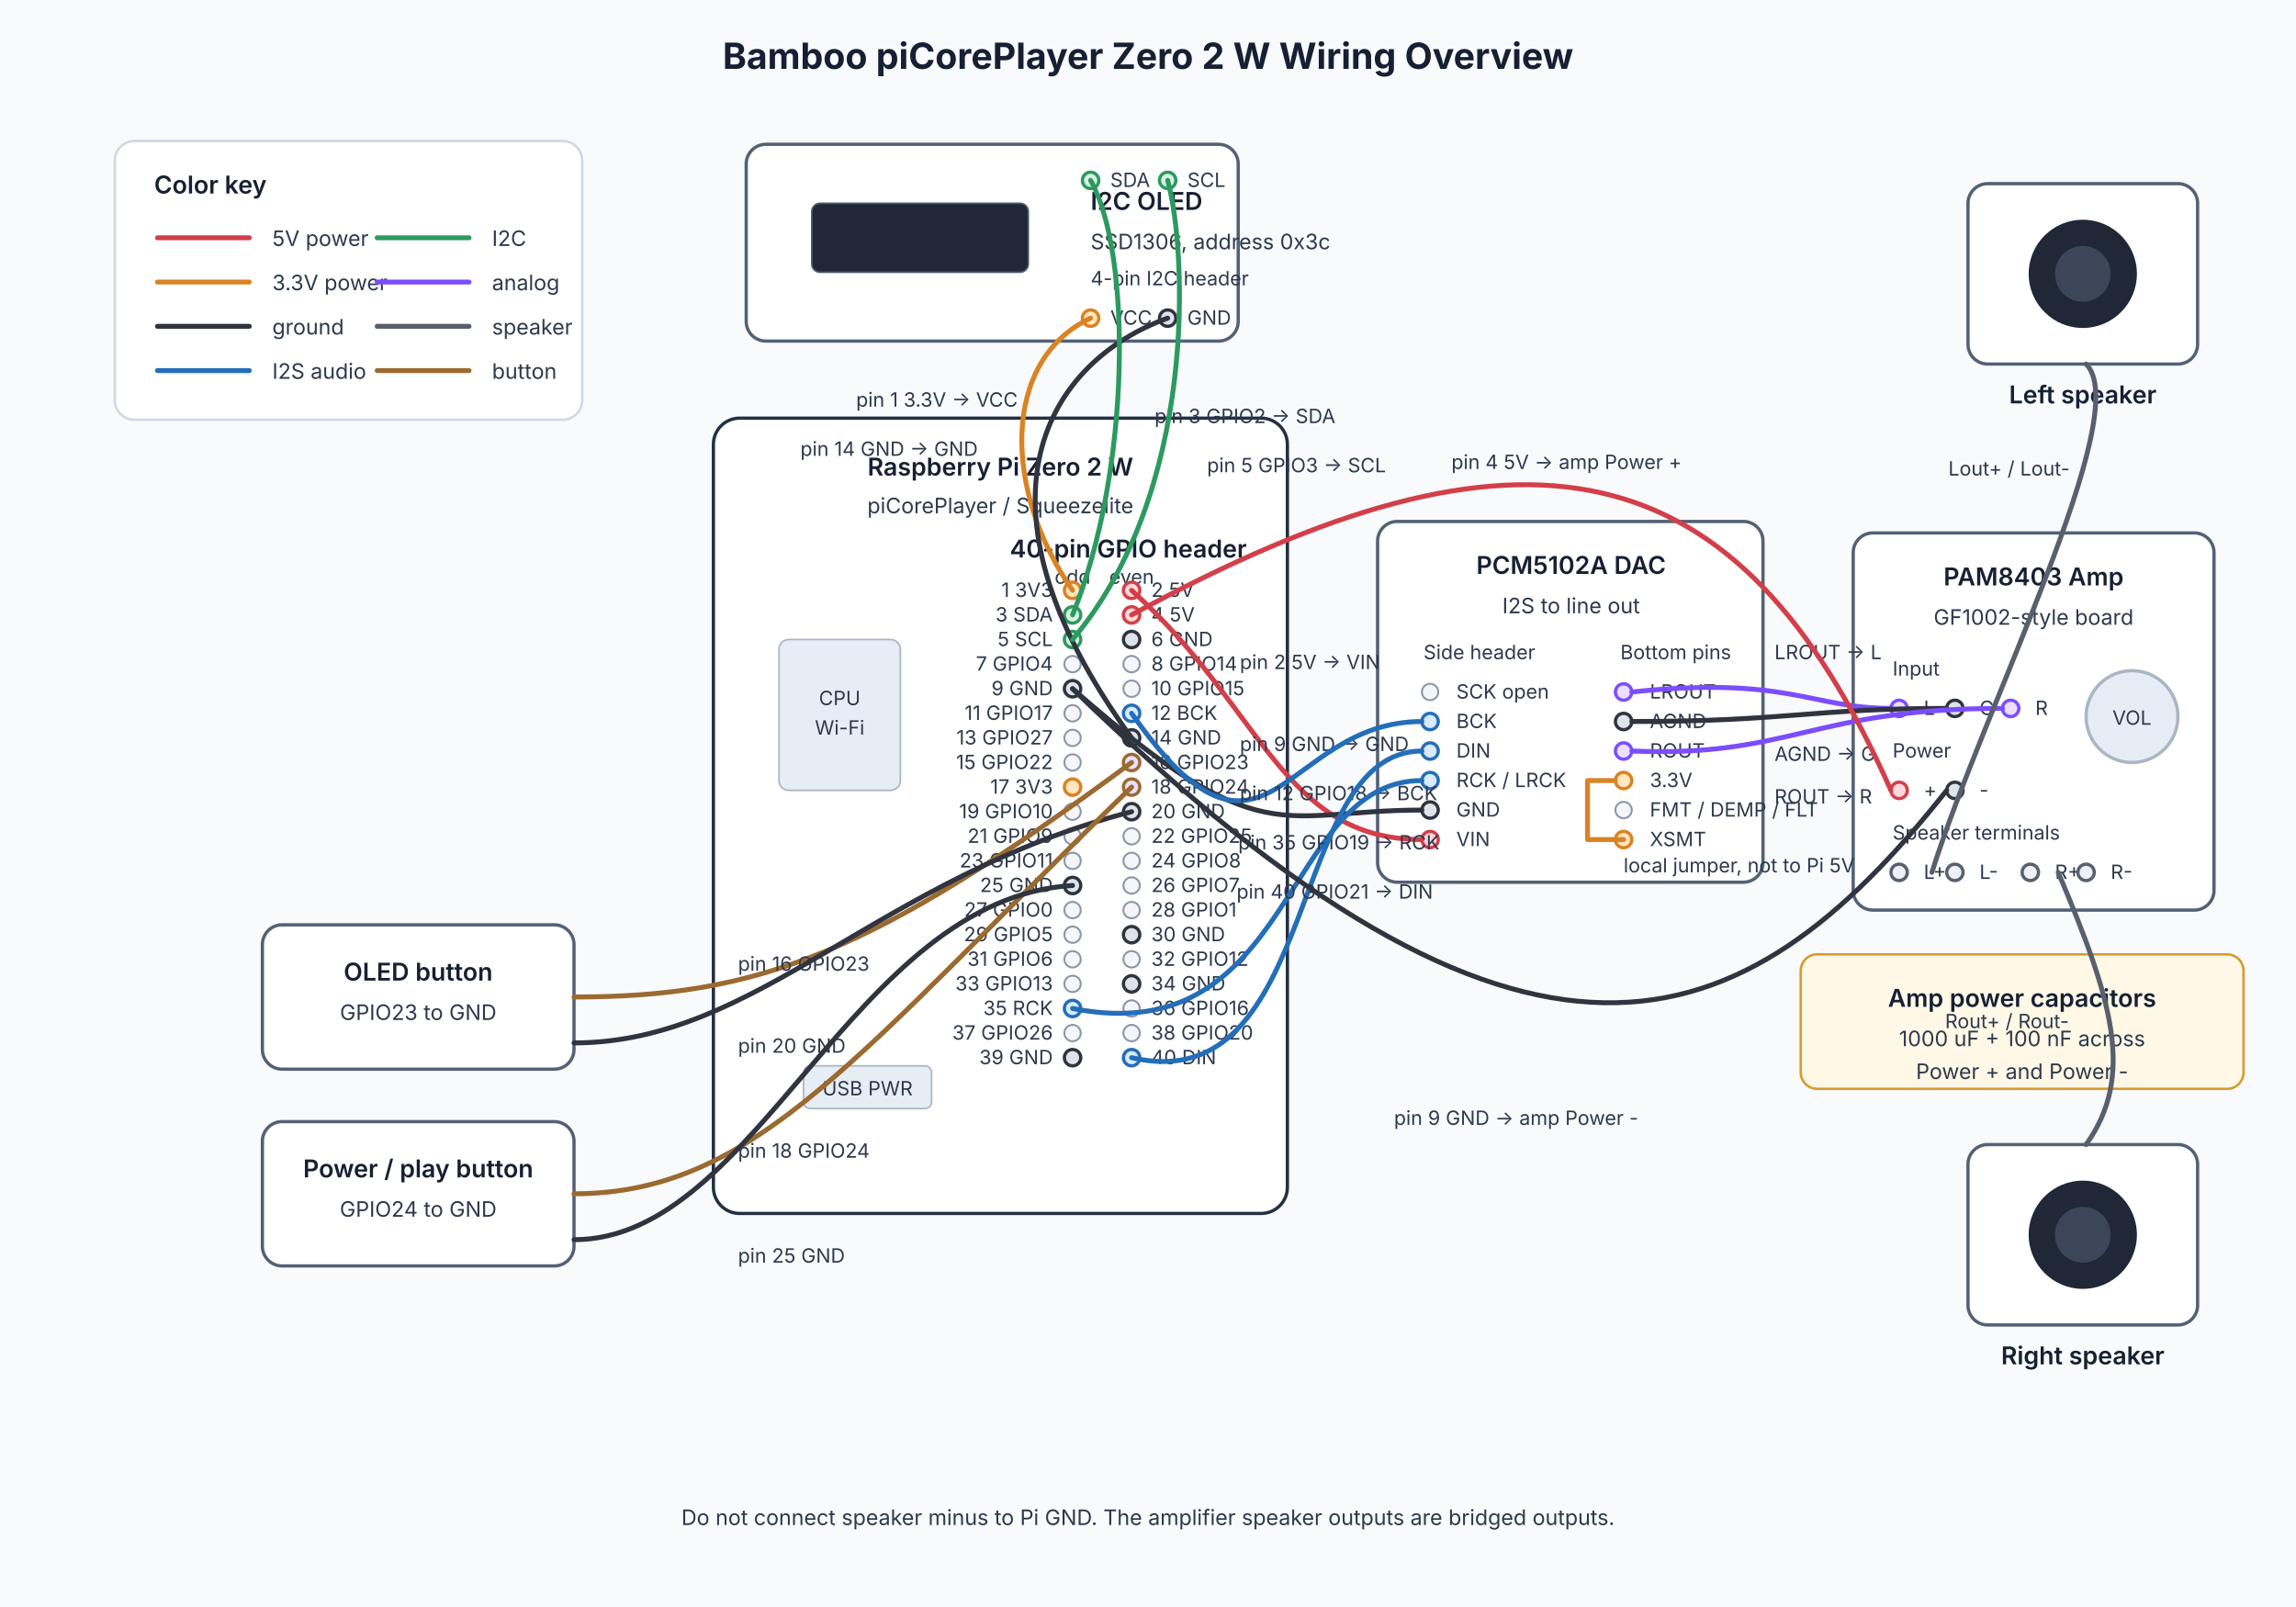
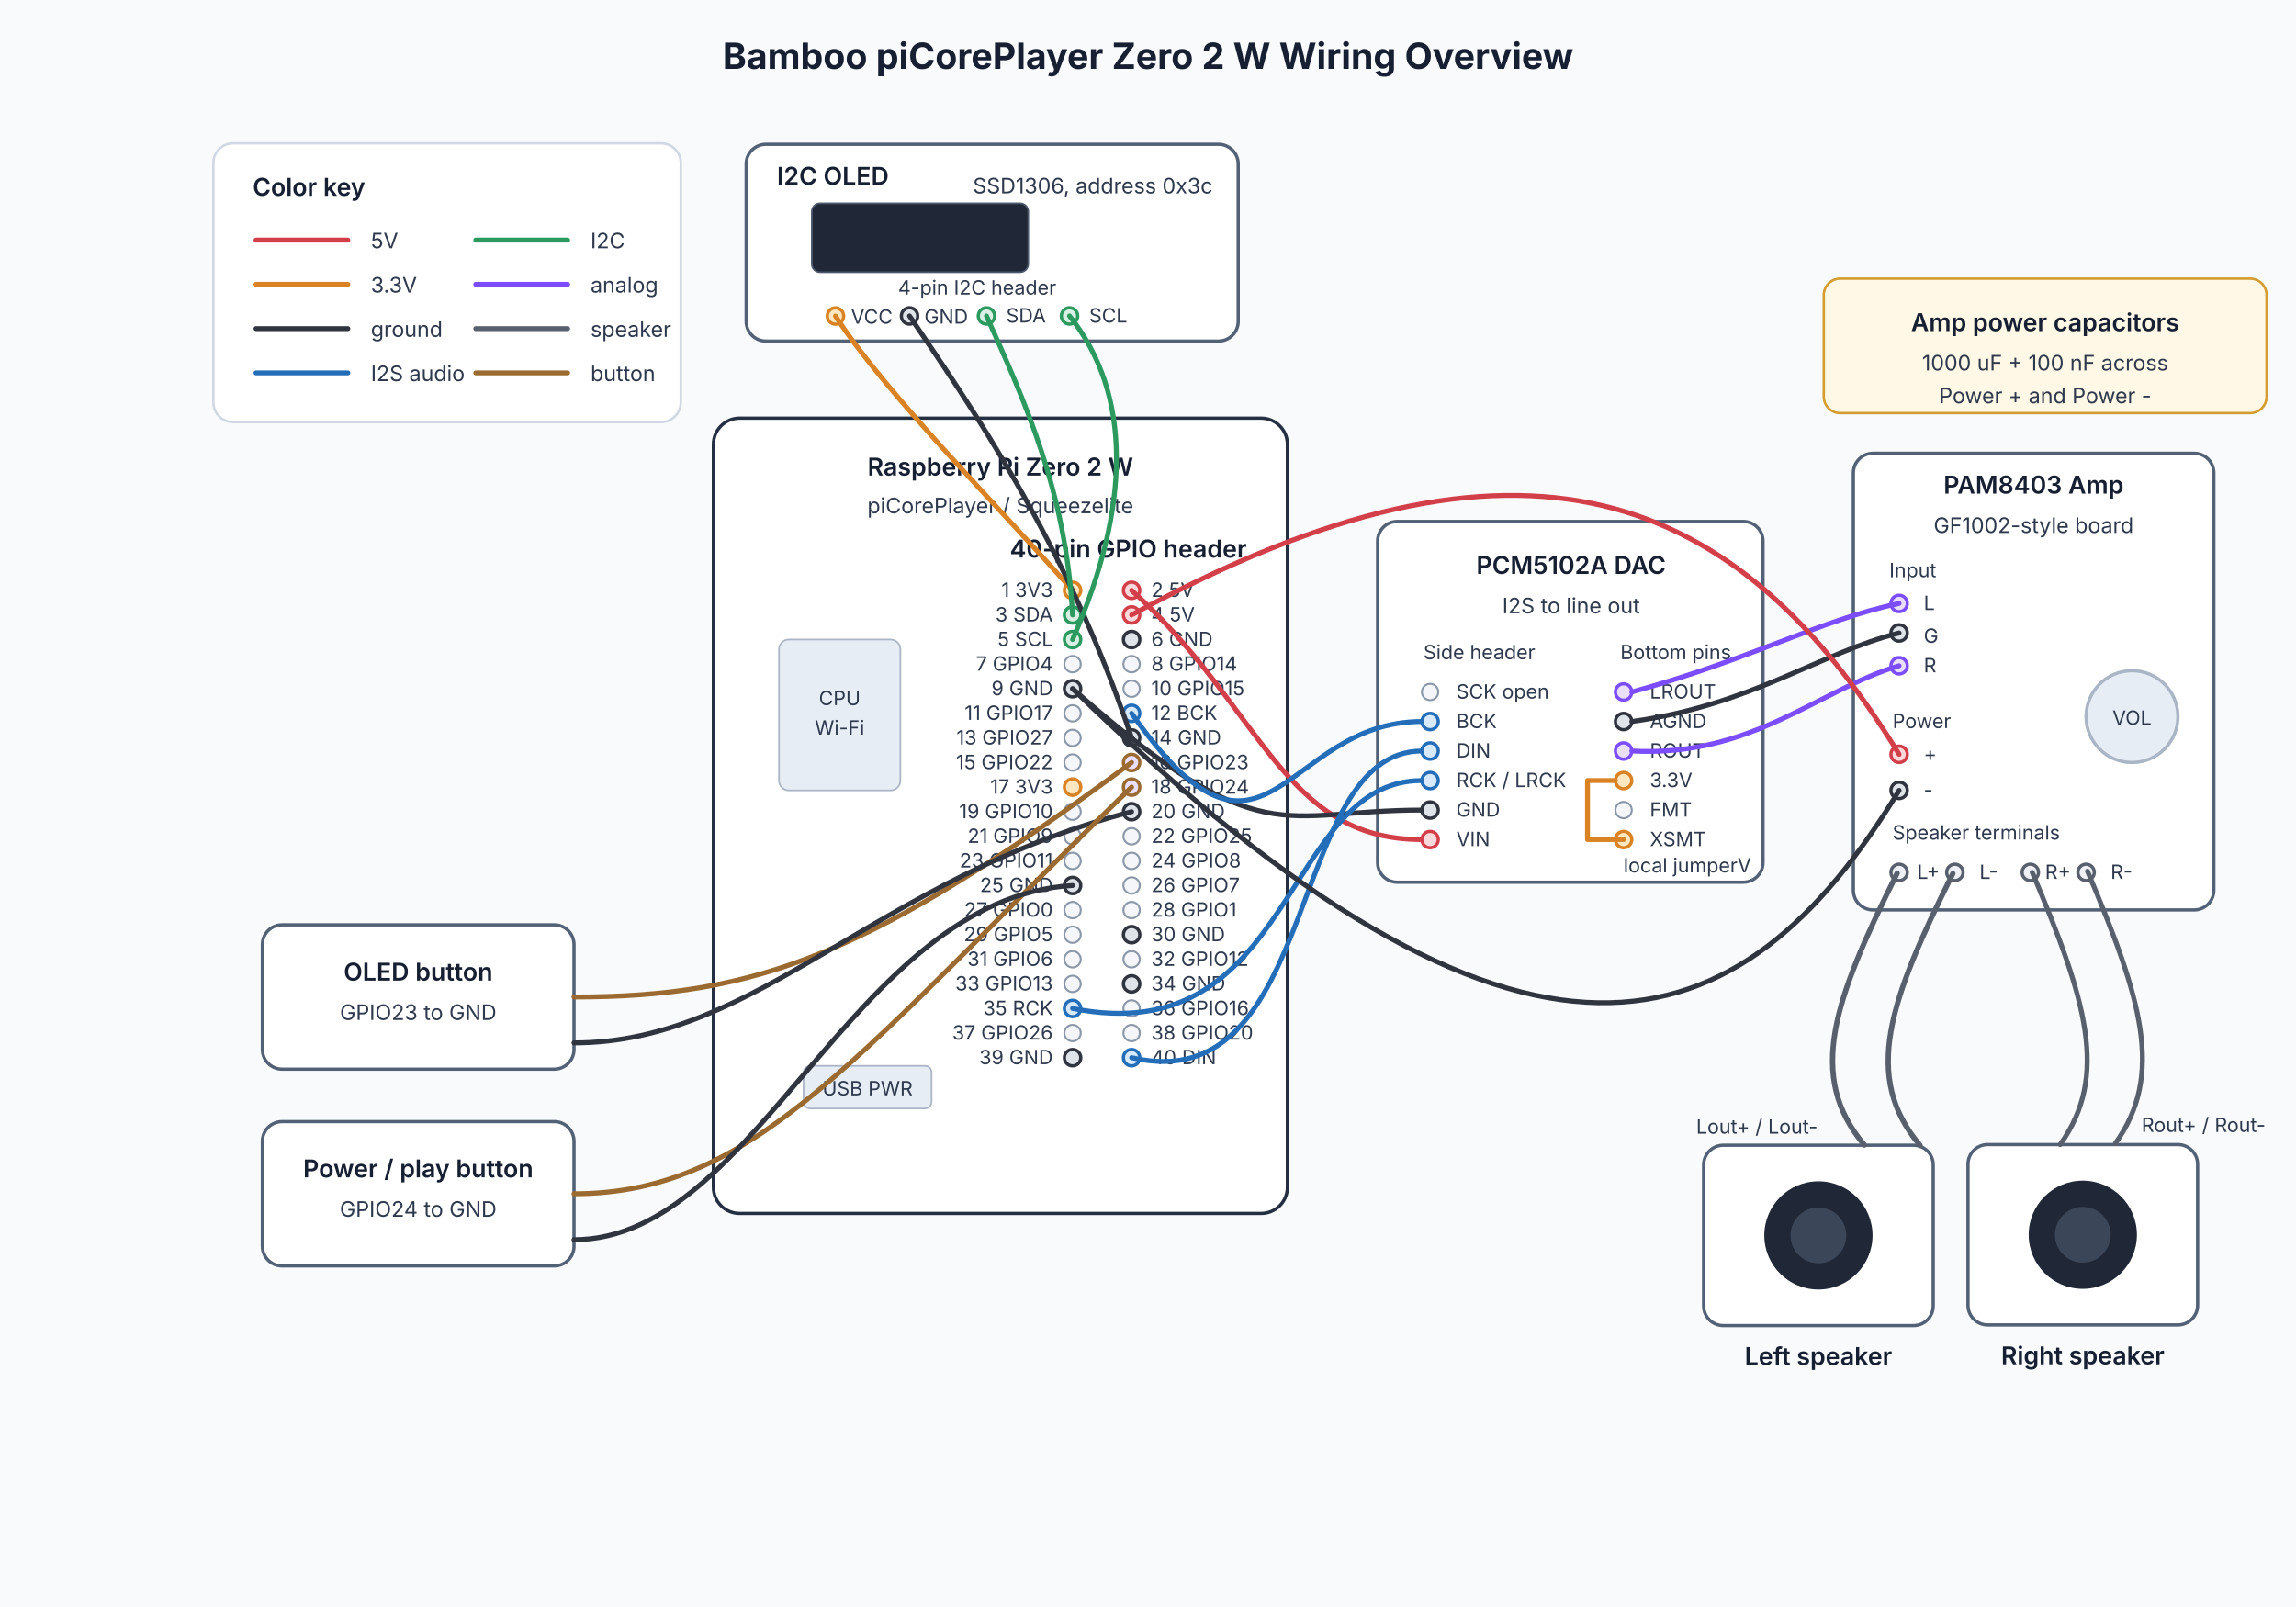
- <svg xmlns="http://www.w3.org/2000/svg" width="1400" height="980" viewBox="0 0 1400 980" role="img" aria-labelledby="title desc">
-   <defs>
+ <svg xmlns="http://www.w3.org/2000/svg" width="1400" height="980" viewBox="0 0 1400 980" role="img" aria-labelledby="title desc" version="1.1" id="svg134">
+   <defs id="defs7">
    <marker id="arrow-red" viewBox="0 0 10 10" refX="9" refY="5" markerWidth="7" markerHeight="7" orient="auto-start-reverse">
-       <path d="M 0 0 L 10 5 L 0 10 z" fill="#d33f49" />
+       <path d="M 0 0 L 10 5 L 0 10 z" fill="#d33f49" id="path1" />
    </marker>
    <marker id="arrow-orange" viewBox="0 0 10 10" refX="9" refY="5" markerWidth="7" markerHeight="7" orient="auto-start-reverse">
-       <path d="M 0 0 L 10 5 L 0 10 z" fill="#d98324" />
+       <path d="M 0 0 L 10 5 L 0 10 z" fill="#d98324" id="path2" />
    </marker>
    <marker id="arrow-black" viewBox="0 0 10 10" refX="9" refY="5" markerWidth="7" markerHeight="7" orient="auto-start-reverse">
-       <path d="M 0 0 L 10 5 L 0 10 z" fill="#30343f" />
+       <path d="M 0 0 L 10 5 L 0 10 z" fill="#30343f" id="path3" />
    </marker>
    <marker id="arrow-blue" viewBox="0 0 10 10" refX="9" refY="5" markerWidth="7" markerHeight="7" orient="auto-start-reverse">
-       <path d="M 0 0 L 10 5 L 0 10 z" fill="#246eb9" />
+       <path d="M 0 0 L 10 5 L 0 10 z" fill="#246eb9" id="path4" />
    </marker>
    <marker id="arrow-green" viewBox="0 0 10 10" refX="9" refY="5" markerWidth="7" markerHeight="7" orient="auto-start-reverse">
-       <path d="M 0 0 L 10 5 L 0 10 z" fill="#2c9a5f" />
+       <path d="M 0 0 L 10 5 L 0 10 z" fill="#2c9a5f" id="path5" />
    </marker>
    <marker id="arrow-purple" viewBox="0 0 10 10" refX="9" refY="5" markerWidth="7" markerHeight="7" orient="auto-start-reverse">
-       <path d="M 0 0 L 10 5 L 0 10 z" fill="#7c4dff" />
+       <path d="M 0 0 L 10 5 L 0 10 z" fill="#7c4dff" id="path6" />
    </marker>
    <marker id="arrow-gray" viewBox="0 0 10 10" refX="9" refY="5" markerWidth="7" markerHeight="7" orient="auto-start-reverse">
-       <path d="M 0 0 L 10 5 L 0 10 z" fill="#59606d" />
-     </marker>
-     <style>
+       <path d="M 0 0 L 10 5 L 0 10 z" fill="#59606d" id="path7" />
+     </marker>
+     <style id="style7">
      .bg { fill: #f8fafc; }
      .board { fill: #ffffff; stroke: #243042; stroke-width: 2; }
      .module { fill: #ffffff; stroke: #536176; stroke-width: 2; }
      .title { font: 700 22px system-ui, -apple-system, BlinkMacSystemFont, "Segoe UI", sans-serif; fill: #172033; }
      .label { font: 600 15px system-ui, -apple-system, BlinkMacSystemFont, "Segoe UI", sans-serif; fill: #172033; }
      .small { font: 13px system-ui, -apple-system, BlinkMacSystemFont, "Segoe UI", sans-serif; fill: #2e394d; }
      .tiny { font: 12px system-ui, -apple-system, BlinkMacSystemFont, "Segoe UI", sans-serif; fill: #2e394d; }
      .pin { fill: #f4f6f9; stroke: #9aa6b8; stroke-width: 1; }
      .pin-dot { fill: #f4f6f9; stroke: #8b98aa; stroke-width: 1.2; }
      .pin-5v { fill: #ffd9dc; stroke: #d33f49; stroke-width: 2; }
      .pin-3v3 { fill: #ffe7c2; stroke: #d98324; stroke-width: 2; }
      .pin-gnd { fill: #dfe3ea; stroke: #30343f; stroke-width: 2; }
      .pin-i2s { fill: #d8eaff; stroke: #246eb9; stroke-width: 2; }
      .pin-i2c { fill: #d9f1e4; stroke: #2c9a5f; stroke-width: 2; }
      .pin-button { fill: #eadfff; stroke: #9b6a30; stroke-width: 2; }
      .pin-purple { fill: #eadfff; stroke: #7c4dff; stroke-width: 2; }
      .pin-gray { fill: #edf0f5; stroke: #59606d; stroke-width: 2; }
      .red { stroke: #d33f49; }
      .orange { stroke: #d98324; }
      .black { stroke: #30343f; }
      .blue { stroke: #246eb9; }
      .green { stroke: #2c9a5f; }
      .purple { stroke: #7c4dff; }
      .gray { stroke: #59606d; }
      .brown { stroke: #9b6a30; }
      .wire { fill: none; stroke-width: 3; stroke-linecap: round; stroke-linejoin: round; }
      .thin { fill: none; stroke-width: 2; stroke-linecap: round; stroke-linejoin: round; }
      .note { fill: #fff8e6; stroke: #d49d2f; stroke-width: 1.5; }
      .legend { fill: #ffffff; stroke: #d1d8e3; stroke-width: 1.5; }
    </style>
  </defs>
-   <rect class="bg" x="0" y="0" width="1400" height="980" />
-   <text class="title" x="700" y="42" text-anchor="middle">Bamboo piCorePlayer Zero 2 W Wiring Overview</text>
-   <rect class="board" x="435" y="255" width="350" height="485" rx="16" />
-   <text class="label" x="610" y="290" text-anchor="middle">Raspberry Pi Zero 2 W</text>
-   <text class="small" x="610" y="313" text-anchor="middle">piCorePlayer / Squeezelite</text>
-   <rect x="475" y="390" width="74" height="92" rx="6" fill="#e7edf4" stroke="#aab5c5" />
-   <text class="tiny" x="512" y="430" text-anchor="middle">CPU</text>
-   <text class="tiny" x="512" y="448" text-anchor="middle">Wi-Fi</text>
-   <rect x="490" y="650" width="78" height="26" rx="4" fill="#e7edf4" stroke="#aab5c5" />
-   <text class="tiny" x="529" y="668" text-anchor="middle">USB PWR</text>
-   <g>
-     <text class="label" x="688" y="340" text-anchor="middle">40-pin GPIO header</text>
-     <text class="tiny" x="654" y="356" text-anchor="middle">odd</text>
-     <text class="tiny" x="690" y="356" text-anchor="middle">even</text>
-     <text class="tiny" x="642" y="364" text-anchor="end">1 3V3</text>
-     <circle class="pin-dot pin-3v3" cx="654" cy="360" r="5" />
-     <circle class="pin-dot pin-5v" cx="690" cy="360" r="5" />
-     <text class="tiny" x="702" y="364">2 5V</text>
-     <text class="tiny" x="642" y="379" text-anchor="end">3 SDA</text>
-     <circle class="pin-dot pin-i2c" cx="654" cy="375" r="5" />
-     <circle class="pin-dot pin-5v" cx="690" cy="375" r="5" />
-     <text class="tiny" x="702" y="379">4 5V</text>
-     <text class="tiny" x="642" y="394" text-anchor="end">5 SCL</text>
-     <circle class="pin-dot pin-i2c" cx="654" cy="390" r="5" />
-     <circle class="pin-dot pin-gnd" cx="690" cy="390" r="5" />
-     <text class="tiny" x="702" y="394">6 GND</text>
-     <text class="tiny" x="642" y="409" text-anchor="end">7 GPIO4</text>
-     <circle class="pin-dot" cx="654" cy="405" r="5" />
-     <circle class="pin-dot" cx="690" cy="405" r="5" />
-     <text class="tiny" x="702" y="409">8 GPIO14</text>
-     <text class="tiny" x="642" y="424" text-anchor="end">9 GND</text>
-     <circle class="pin-dot pin-gnd" cx="654" cy="420" r="5" />
-     <circle class="pin-dot" cx="690" cy="420" r="5" />
-     <text class="tiny" x="702" y="424">10 GPIO15</text>
-     <text class="tiny" x="642" y="439" text-anchor="end">11 GPIO17</text>
-     <circle class="pin-dot" cx="654" cy="435" r="5" />
-     <circle class="pin-dot pin-i2s" cx="690" cy="435" r="5" />
-     <text class="tiny" x="702" y="439">12 BCK</text>
-     <text class="tiny" x="642" y="454" text-anchor="end">13 GPIO27</text>
-     <circle class="pin-dot" cx="654" cy="450" r="5" />
-     <circle class="pin-dot pin-gnd" cx="690" cy="450" r="5" />
-     <text class="tiny" x="702" y="454">14 GND</text>
-     <text class="tiny" x="642" y="469" text-anchor="end">15 GPIO22</text>
-     <circle class="pin-dot" cx="654" cy="465" r="5" />
-     <circle class="pin-dot pin-button" cx="690" cy="465" r="5" />
-     <text class="tiny" x="702" y="469">16 GPIO23</text>
-     <text class="tiny" x="642" y="484" text-anchor="end">17 3V3</text>
-     <circle class="pin-dot pin-3v3" cx="654" cy="480" r="5" />
-     <circle class="pin-dot pin-button" cx="690" cy="480" r="5" />
-     <text class="tiny" x="702" y="484">18 GPIO24</text>
-     <text class="tiny" x="642" y="499" text-anchor="end">19 GPIO10</text>
-     <circle class="pin-dot" cx="654" cy="495" r="5" />
-     <circle class="pin-dot pin-gnd" cx="690" cy="495" r="5" />
-     <text class="tiny" x="702" y="499">20 GND</text>
-     <text class="tiny" x="642" y="514" text-anchor="end">21 GPIO9</text>
-     <circle class="pin-dot" cx="654" cy="510" r="5" />
-     <circle class="pin-dot" cx="690" cy="510" r="5" />
-     <text class="tiny" x="702" y="514">22 GPIO25</text>
-     <text class="tiny" x="642" y="529" text-anchor="end">23 GPIO11</text>
-     <circle class="pin-dot" cx="654" cy="525" r="5" />
-     <circle class="pin-dot" cx="690" cy="525" r="5" />
-     <text class="tiny" x="702" y="529">24 GPIO8</text>
-     <text class="tiny" x="642" y="544" text-anchor="end">25 GND</text>
-     <circle class="pin-dot pin-gnd" cx="654" cy="540" r="5" />
-     <circle class="pin-dot" cx="690" cy="540" r="5" />
-     <text class="tiny" x="702" y="544">26 GPIO7</text>
-     <text class="tiny" x="642" y="559" text-anchor="end">27 GPIO0</text>
-     <circle class="pin-dot" cx="654" cy="555" r="5" />
-     <circle class="pin-dot" cx="690" cy="555" r="5" />
-     <text class="tiny" x="702" y="559">28 GPIO1</text>
-     <text class="tiny" x="642" y="574" text-anchor="end">29 GPIO5</text>
-     <circle class="pin-dot" cx="654" cy="570" r="5" />
-     <circle class="pin-dot pin-gnd" cx="690" cy="570" r="5" />
-     <text class="tiny" x="702" y="574">30 GND</text>
-     <text class="tiny" x="642" y="589" text-anchor="end">31 GPIO6</text>
-     <circle class="pin-dot" cx="654" cy="585" r="5" />
-     <circle class="pin-dot" cx="690" cy="585" r="5" />
-     <text class="tiny" x="702" y="589">32 GPIO12</text>
-     <text class="tiny" x="642" y="604" text-anchor="end">33 GPIO13</text>
-     <circle class="pin-dot" cx="654" cy="600" r="5" />
-     <circle class="pin-dot pin-gnd" cx="690" cy="600" r="5" />
-     <text class="tiny" x="702" y="604">34 GND</text>
-     <text class="tiny" x="642" y="619" text-anchor="end">35 RCK</text>
-     <circle class="pin-dot pin-i2s" cx="654" cy="615" r="5" />
-     <circle class="pin-dot" cx="690" cy="615" r="5" />
-     <text class="tiny" x="702" y="619">36 GPIO16</text>
-     <text class="tiny" x="642" y="634" text-anchor="end">37 GPIO26</text>
-     <circle class="pin-dot" cx="654" cy="630" r="5" />
-     <circle class="pin-dot" cx="690" cy="630" r="5" />
-     <text class="tiny" x="702" y="634">38 GPIO20</text>
-     <text class="tiny" x="642" y="649" text-anchor="end">39 GND</text>
-     <circle class="pin-dot pin-gnd" cx="654" cy="645" r="5" />
-     <circle class="pin-dot pin-i2s" cx="690" cy="645" r="5" />
-     <text class="tiny" x="702" y="649">40 DIN</text>
-   </g>
-   <rect class="module" x="455" y="88" width="300" height="120" rx="12" />
-   <rect x="495" y="124" width="132" height="42" rx="5" fill="#202736" stroke="#4c596e" />
-   <text class="label" x="665" y="128">I2C OLED</text>
-   <text class="small" x="665" y="152">SSD1306, address 0x3c</text>
-   <text class="tiny" x="665" y="174">4-pin I2C header</text>
-   <circle class="pin-dot pin-3v3" cx="665" cy="194" r="5" />
-   <text class="tiny" x="677" y="198">VCC</text>
-   <circle class="pin-dot pin-gnd" cx="712" cy="194" r="5" />
-   <text class="tiny" x="724" y="198">GND</text>
-   <circle class="pin-dot pin-i2c" cx="665" cy="110" r="5" />
-   <text class="tiny" x="677" y="114">SDA</text>
-   <circle class="pin-dot pin-i2c" cx="712" cy="110" r="5" />
-   <text class="tiny" x="724" y="114">SCL</text>
-   <rect class="module" x="840" y="318" width="235" height="220" rx="12" />
-   <text class="label" x="958" y="350" text-anchor="middle">PCM5102A DAC</text>
-   <text class="small" x="958" y="374" text-anchor="middle">I2S to line out</text>
-   <text class="tiny" x="868" y="402">Side header</text>
-   <circle class="pin-dot" cx="872" cy="422" r="5" />
-   <text class="tiny" x="888" y="426">SCK open</text>
-   <circle class="pin-dot pin-i2s" cx="872" cy="440" r="5" />
-   <text class="tiny" x="888" y="444">BCK</text>
-   <circle class="pin-dot pin-i2s" cx="872" cy="458" r="5" />
-   <text class="tiny" x="888" y="462">DIN</text>
-   <circle class="pin-dot pin-i2s" cx="872" cy="476" r="5" />
-   <text class="tiny" x="888" y="480">RCK / LRCK</text>
-   <circle class="pin-dot pin-gnd" cx="872" cy="494" r="5" />
-   <text class="tiny" x="888" y="498">GND</text>
-   <circle class="pin-dot pin-5v" cx="872" cy="512" r="5" />
-   <text class="tiny" x="888" y="516">VIN</text>
-   <text class="tiny" x="988" y="402">Bottom pins</text>
-   <circle class="pin-dot pin-purple" cx="990" cy="422" r="5" />
-   <text class="tiny" x="1006" y="426">LROUT</text>
-   <circle class="pin-dot pin-gnd" cx="990" cy="440" r="5" />
-   <text class="tiny" x="1006" y="444">AGND</text>
-   <circle class="pin-dot pin-purple" cx="990" cy="458" r="5" />
-   <text class="tiny" x="1006" y="462">ROUT</text>
-   <circle class="pin-dot pin-3v3" cx="990" cy="476" r="5" />
-   <text class="tiny" x="1006" y="480">3.3V</text>
-   <circle class="pin-dot" cx="990" cy="494" r="5" />
-   <text class="tiny" x="1006" y="498">FMT / DEMP / FLT</text>
-   <circle class="pin-dot pin-3v3" cx="990" cy="512" r="5" />
-   <text class="tiny" x="1006" y="516">XSMT</text>
-   <rect class="module" x="1130" y="325" width="220" height="230" rx="12" />
-   <text class="label" x="1240" y="357" text-anchor="middle">PAM8403 Amp</text>
-   <text class="small" x="1240" y="381" text-anchor="middle">GF1002-style board</text>
-   <text class="tiny" x="1154" y="412">Input</text>
-   <circle class="pin-dot pin-purple" cx="1158" cy="432" r="5" />
-   <text class="tiny" x="1173" y="436">L</text>
-   <circle class="pin-dot pin-gnd" cx="1192" cy="432" r="5" />
-   <text class="tiny" x="1207" y="436">G</text>
-   <circle class="pin-dot pin-purple" cx="1226" cy="432" r="5" />
-   <text class="tiny" x="1241" y="436">R</text>
-   <text class="tiny" x="1154" y="462">Power</text>
-   <circle class="pin-dot pin-5v" cx="1158" cy="482" r="5" />
-   <text class="tiny" x="1173" y="486">+</text>
-   <circle class="pin-dot pin-gnd" cx="1192" cy="482" r="5" />
-   <text class="tiny" x="1207" y="486">-</text>
-   <text class="tiny" x="1154" y="512">Speaker terminals</text>
-   <circle class="pin-dot pin-gray" cx="1158" cy="532" r="5" />
-   <text class="tiny" x="1173" y="536">L+</text>
-   <circle class="pin-dot pin-gray" cx="1192" cy="532" r="5" />
-   <text class="tiny" x="1207" y="536">L-</text>
-   <circle class="pin-dot pin-gray" cx="1238" cy="532" r="5" />
-   <text class="tiny" x="1253" y="536">R+</text>
-   <circle class="pin-dot pin-gray" cx="1272" cy="532" r="5" />
-   <text class="tiny" x="1287" y="536">R-</text>
-   <circle cx="1300" cy="437" r="28" fill="#e7edf4" stroke="#aab5c5" stroke-width="2" />
-   <text class="tiny" x="1300" y="442" text-anchor="middle">VOL</text>
-   <g>
-     <rect class="module" x="1200" y="112" width="140" height="110" rx="12" />
-     <circle cx="1270" cy="167" r="33" fill="#202736" />
-     <circle cx="1270" cy="167" r="17" fill="#3b4659" />
-     <text class="label" x="1270" y="246" text-anchor="middle">Left speaker</text>
-   </g>
-   <g>
-     <rect class="module" x="1200" y="698" width="140" height="110" rx="12" />
-     <circle cx="1270" cy="753" r="33" fill="#202736" />
-     <circle cx="1270" cy="753" r="17" fill="#3b4659" />
-     <text class="label" x="1270" y="832" text-anchor="middle">Right speaker</text>
-   </g>
-   <g>
-     <rect class="module" x="160" y="564" width="190" height="88" rx="12" />
-     <text class="label" x="255" y="598" text-anchor="middle">OLED button</text>
-     <text class="small" x="255" y="622" text-anchor="middle">GPIO23 to GND</text>
-   </g>
-   <g>
-     <rect class="module" x="160" y="684" width="190" height="88" rx="12" />
-     <text class="label" x="255" y="718" text-anchor="middle">Power / play button</text>
-     <text class="small" x="255" y="742" text-anchor="middle">GPIO24 to GND</text>
-   </g>
-   <rect class="note" x="1098" y="582" width="270" height="82" rx="10" />
-   <text class="label" x="1233" y="614" text-anchor="middle">Amp power capacitors</text>
-   <text class="small" x="1233" y="638" text-anchor="middle">1000 uF + 100 nF across</text>
-   <text class="small" x="1233" y="658" text-anchor="middle">Power + and Power -</text>
-   <rect class="legend" x="70" y="86" width="285" height="170" rx="12" />
-   <text class="label" x="94" y="118">Color key</text>
-   <line class="wire red" x1="96" y1="145" x2="152" y2="145" />
-   <text class="small" x="166" y="150">5V power</text>
-   <line class="wire orange" x1="96" y1="172" x2="152" y2="172" />
-   <text class="small" x="166" y="177">3.3V power</text>
-   <line class="wire black" x1="96" y1="199" x2="152" y2="199" />
-   <text class="small" x="166" y="204">ground</text>
-   <line class="wire blue" x1="96" y1="226" x2="152" y2="226" />
-   <text class="small" x="166" y="231">I2S audio</text>
-   <line class="wire green" x1="230" y1="145" x2="286" y2="145" />
-   <text class="small" x="300" y="150">I2C</text>
-   <line class="wire purple" x1="230" y1="172" x2="286" y2="172" />
-   <text class="small" x="300" y="177">analog</text>
-   <line class="wire gray" x1="230" y1="199" x2="286" y2="199" />
-   <text class="small" x="300" y="204">speaker</text>
-   <line class="wire brown" x1="230" y1="226" x2="286" y2="226" />
-   <text class="small" x="300" y="231">button</text>
-   <path class="wire red" d="M 690 360 C 770 432, 782 512, 867 512" />
-   <text class="tiny" x="756" y="408">pin 2 5V -&gt; VIN</text>
-   <path class="wire black" d="M 654 420 C 770 522, 780 494, 867 494" />
-   <text class="tiny" x="756" y="458">pin 9 GND -&gt; GND</text>
-   <path class="wire blue" d="M 690 435 C 772 552, 782 440, 867 440" />
-   <text class="tiny" x="756" y="488">pin 12 GPIO18 -&gt; BCK</text>
-   <path class="wire blue" d="M 654 615 C 790 642, 782 476, 867 476" />
-   <text class="tiny" x="755" y="518">pin 35 GPIO19 -&gt; RCK</text>
-   <path class="wire blue" d="M 690 645 C 806 672, 784 458, 867 458" />
-   <text class="tiny" x="754" y="548">pin 40 GPIO21 -&gt; DIN</text>
-   <path class="wire orange" d="M 990 512 L 968 512 L 968 476 L 985 476" />
-   <text class="tiny" x="990" y="532">local jumper, not to Pi 5V</text>
-   <path class="wire purple" d="M 995 422 C 1090 412, 1104 432, 1153 432" />
-   <text class="tiny" x="1082" y="402">LROUT -&gt; L</text>
-   <path class="wire black" d="M 995 440 C 1090 440, 1105 432, 1187 432" />
-   <text class="tiny" x="1082" y="464">AGND -&gt; G</text>
-   <path class="wire purple" d="M 995 458 C 1092 462, 1105 432, 1221 432" />
-   <text class="tiny" x="1082" y="490">ROUT -&gt; R</text>
-   <path class="wire red" d="M 690 375 C 930 244, 1060 272, 1153 482" />
-   <text class="tiny" x="885" y="286">pin 4 5V -&gt; amp Power +</text>
-   <path class="wire black" d="M 654 420 C 932 690, 1062 640, 1187 482" />
-   <text class="tiny" x="850" y="686">pin 9 GND -&gt; amp Power -</text>
-   <path class="wire gray" d="M 1178 532 C 1210 430, 1302 252, 1272 222" />
-   <text class="tiny" x="1188" y="290">Lout+ / Lout-</text>
-   <path class="wire gray" d="M 1255 532 C 1288 610, 1302 656, 1272 698" />
-   <text class="tiny" x="1186" y="627">Rout+ / Rout-</text>
-   <path class="wire orange" d="M 654 360 C 612 300, 610 220, 665 194" />
-   <text class="tiny" x="522" y="248">pin 1 3.3V -&gt; VCC</text>
-   <path class="wire black" d="M 690 450 C 584 304, 640 220, 712 194" />
-   <text class="tiny" x="488" y="278">pin 14 GND -&gt; GND</text>
-   <path class="wire green" d="M 654 375 C 690 286, 690 154, 665 110" />
-   <text class="tiny" x="704" y="258">pin 3 GPIO2 -&gt; SDA</text>
-   <path class="wire green" d="M 654 390 C 730 300, 724 154, 712 110" />
-   <text class="tiny" x="736" y="288">pin 5 GPIO3 -&gt; SCL</text>
-   <path class="wire brown" d="M 690 465 C 532 582, 462 608, 350 608" />
-   <text class="tiny" x="450" y="592">pin 16 GPIO23</text>
-   <path class="wire black" d="M 690 495 C 535 535, 462 636, 350 636" />
-   <text class="tiny" x="450" y="642">pin 20 GND</text>
-   <path class="wire brown" d="M 690 480 C 525 640, 462 728, 350 728" />
-   <text class="tiny" x="450" y="706">pin 18 GPIO24</text>
-   <path class="wire black" d="M 654 540 C 520 548, 462 756, 350 756" />
-   <text class="tiny" x="450" y="770">pin 25 GND</text>
-   <text class="small" x="700" y="930" text-anchor="middle">Do not connect speaker minus to Pi GND. The amplifier speaker outputs are bridged outputs.</text>
+   <rect class="bg" x="0" y="0" width="1400" height="980" id="rect7" />
+   <text class="title" x="700" y="42" text-anchor="middle" id="text7">Bamboo piCorePlayer Zero 2 W Wiring Overview</text>
+   <rect class="board" x="435" y="255" width="350" height="485" rx="16" id="rect8" />
+   <text class="label" x="610" y="290" text-anchor="middle" id="text8">Raspberry Pi Zero 2 W</text>
+   <text class="small" x="610" y="313" text-anchor="middle" id="text9">piCorePlayer / Squeezelite</text>
+   <rect x="475" y="390" width="74" height="92" rx="6" fill="#e7edf4" stroke="#aab5c5" id="rect9" />
+   <text class="tiny" x="512" y="430" text-anchor="middle" id="text10">CPU</text>
+   <text class="tiny" x="512" y="448" text-anchor="middle" id="text11">Wi-Fi</text>
+   <rect x="490" y="650" width="78" height="26" rx="4" fill="#e7edf4" stroke="#aab5c5" id="rect11" />
+   <text class="tiny" x="529" y="668" text-anchor="middle" id="text12">USB PWR</text>
+   <g id="g55">
+     <text class="label" x="688" y="340" text-anchor="middle" id="text13">40-pin GPIO header</text>
+     <text class="tiny" x="642" y="364" text-anchor="end" id="text16">1 3V3</text>
+     <circle class="pin-dot pin-3v3" cx="654" cy="360" r="5" id="circle16" />
+     <circle class="pin-dot pin-5v" cx="690" cy="360" r="5" id="circle17" />
+     <text class="tiny" x="702" y="364" id="text17">2 5V</text>
+     <text class="tiny" x="642" y="379" text-anchor="end" id="text18">3 SDA</text>
+     <circle class="pin-dot pin-i2c" cx="654" cy="375" r="5" id="circle18" />
+     <circle class="pin-dot pin-5v" cx="690" cy="375" r="5" id="circle19" />
+     <text class="tiny" x="702" y="379" id="text19">4 5V</text>
+     <text class="tiny" x="642" y="394" text-anchor="end" id="text20">5 SCL</text>
+     <circle class="pin-dot pin-i2c" cx="654" cy="390" r="5" id="circle20" />
+     <circle class="pin-dot pin-gnd" cx="690" cy="390" r="5" id="circle21" />
+     <text class="tiny" x="702" y="394" id="text21">6 GND</text>
+     <text class="tiny" x="642" y="409" text-anchor="end" id="text22">7 GPIO4</text>
+     <circle class="pin-dot" cx="654" cy="405" r="5" id="circle22" />
+     <circle class="pin-dot" cx="690" cy="405" r="5" id="circle23" />
+     <text class="tiny" x="702" y="409" id="text23">8 GPIO14</text>
+     <text class="tiny" x="642" y="424" text-anchor="end" id="text24">9 GND</text>
+     <circle class="pin-dot pin-gnd" cx="654" cy="420" r="5" id="circle24" />
+     <circle class="pin-dot" cx="690" cy="420" r="5" id="circle25" />
+     <text class="tiny" x="702" y="424" id="text25">10 GPIO15</text>
+     <text class="tiny" x="642" y="439" text-anchor="end" id="text26">11 GPIO17</text>
+     <circle class="pin-dot" cx="654" cy="435" r="5" id="circle26" />
+     <circle class="pin-dot pin-i2s" cx="690" cy="435" r="5" id="circle27" />
+     <text class="tiny" x="702" y="439" id="text27">12 BCK</text>
+     <text class="tiny" x="642" y="454" text-anchor="end" id="text28">13 GPIO27</text>
+     <circle class="pin-dot" cx="654" cy="450" r="5" id="circle28" />
+     <circle class="pin-dot pin-gnd" cx="690" cy="450" r="5" id="circle29" />
+     <text class="tiny" x="702" y="454" id="text29">14 GND</text>
+     <text class="tiny" x="642" y="469" text-anchor="end" id="text30">15 GPIO22</text>
+     <circle class="pin-dot" cx="654" cy="465" r="5" id="circle30" />
+     <circle class="pin-dot pin-button" cx="690" cy="465" r="5" id="circle31" />
+     <text class="tiny" x="702" y="469" id="text31">16 GPIO23</text>
+     <text class="tiny" x="642" y="484" text-anchor="end" id="text32">17 3V3</text>
+     <circle class="pin-dot pin-3v3" cx="654" cy="480" r="5" id="circle32" />
+     <circle class="pin-dot pin-button" cx="690" cy="480" r="5" id="circle33" />
+     <text class="tiny" x="702" y="484" id="text33">18 GPIO24</text>
+     <text class="tiny" x="642" y="499" text-anchor="end" id="text34">19 GPIO10</text>
+     <circle class="pin-dot" cx="654" cy="495" r="5" id="circle34" />
+     <circle class="pin-dot pin-gnd" cx="690" cy="495" r="5" id="circle35" />
+     <text class="tiny" x="702" y="499" id="text35">20 GND</text>
+     <text class="tiny" x="642" y="514" text-anchor="end" id="text36">21 GPIO9</text>
+     <circle class="pin-dot" cx="654" cy="510" r="5" id="circle36" />
+     <circle class="pin-dot" cx="690" cy="510" r="5" id="circle37" />
+     <text class="tiny" x="702" y="514" id="text37">22 GPIO25</text>
+     <text class="tiny" x="642" y="529" text-anchor="end" id="text38">23 GPIO11</text>
+     <circle class="pin-dot" cx="654" cy="525" r="5" id="circle38" />
+     <circle class="pin-dot" cx="690" cy="525" r="5" id="circle39" />
+     <text class="tiny" x="702" y="529" id="text39">24 GPIO8</text>
+     <text class="tiny" x="642" y="544" text-anchor="end" id="text40">25 GND</text>
+     <circle class="pin-dot pin-gnd" cx="654" cy="540" r="5" id="circle40" />
+     <circle class="pin-dot" cx="690" cy="540" r="5" id="circle41" />
+     <text class="tiny" x="702" y="544" id="text41">26 GPIO7</text>
+     <text class="tiny" x="642" y="559" text-anchor="end" id="text42">27 GPIO0</text>
+     <circle class="pin-dot" cx="654" cy="555" r="5" id="circle42" />
+     <circle class="pin-dot" cx="690" cy="555" r="5" id="circle43" />
+     <text class="tiny" x="702" y="559" id="text43">28 GPIO1</text>
+     <text class="tiny" x="642" y="574" text-anchor="end" id="text44">29 GPIO5</text>
+     <circle class="pin-dot" cx="654" cy="570" r="5" id="circle44" />
+     <circle class="pin-dot pin-gnd" cx="690" cy="570" r="5" id="circle45" />
+     <text class="tiny" x="702" y="574" id="text45">30 GND</text>
+     <text class="tiny" x="642" y="589" text-anchor="end" id="text46">31 GPIO6</text>
+     <circle class="pin-dot" cx="654" cy="585" r="5" id="circle46" />
+     <circle class="pin-dot" cx="690" cy="585" r="5" id="circle47" />
+     <text class="tiny" x="702" y="589" id="text47">32 GPIO12</text>
+     <text class="tiny" x="642" y="604" text-anchor="end" id="text48">33 GPIO13</text>
+     <circle class="pin-dot" cx="654" cy="600" r="5" id="circle48" />
+     <circle class="pin-dot pin-gnd" cx="690" cy="600" r="5" id="circle49" />
+     <text class="tiny" x="702" y="604" id="text49">34 GND</text>
+     <text class="tiny" x="642" y="619" text-anchor="end" id="text50">35 RCK</text>
+     <circle class="pin-dot pin-i2s" cx="654" cy="615" r="5" id="circle50" />
+     <circle class="pin-dot" cx="690" cy="615" r="5" id="circle51" />
+     <text class="tiny" x="702" y="619" id="text51">36 GPIO16</text>
+     <text class="tiny" x="642" y="634" text-anchor="end" id="text52">37 GPIO26</text>
+     <circle class="pin-dot" cx="654" cy="630" r="5" id="circle52" />
+     <circle class="pin-dot" cx="690" cy="630" r="5" id="circle53" />
+     <text class="tiny" x="702" y="634" id="text53">38 GPIO20</text>
+     <text class="tiny" x="642" y="649" text-anchor="end" id="text54">39 GND</text>
+     <circle class="pin-dot pin-gnd" cx="654" cy="645" r="5" id="circle54" />
+     <circle class="pin-dot pin-i2s" cx="690" cy="645" r="5" id="circle55" />
+     <text class="tiny" x="702" y="649" id="text55">40 DIN</text>
+   </g>
+   <rect class="module" x="455" y="88" width="300" height="120" rx="12" id="rect55" />
+   <rect x="495" y="124" width="132" height="42" rx="5" fill="#202736" stroke="#4c596e" id="rect56" />
+   <text class="label" x="473.74" y="112.699" id="text56" style="font-style:normal;font-variant:normal;font-weight:600;font-stretch:normal;font-size:15px;line-height:normal;font-family:system-ui, '-apple-system', BlinkMacSystemFont, 'Segoe UI', sans-serif">I2C OLED</text>
+   <text class="small" x="593.241" y="117.939" id="text57" style="font-style:normal;font-variant:normal;font-weight:normal;font-stretch:normal;font-size:13px;line-height:normal;font-family:system-ui, '-apple-system', BlinkMacSystemFont, 'Segoe UI', sans-serif">SSD1306, address 0x3c</text>
+   <text class="tiny" x="547.606" y="179.622" id="text58" style="font-style:normal;font-variant:normal;font-weight:normal;font-stretch:normal;font-size:12px;line-height:normal;font-family:system-ui, '-apple-system', BlinkMacSystemFont, 'Segoe UI', sans-serif">4-pin I2C header</text>
+   <circle class="pin-dot pin-3v3" cx="509.442" cy="192.725" r="5" id="circle58" />
+   <text class="tiny" x="518.891" y="197.362" id="text59" style="font-style:normal;font-variant:normal;font-weight:normal;font-stretch:normal;font-size:12px;line-height:normal;font-family:system-ui, '-apple-system', BlinkMacSystemFont, 'Segoe UI', sans-serif">VCC</text>
+   <circle class="pin-dot pin-gnd" cx="554.593" cy="192.677" r="5" id="circle59" />
+   <text class="tiny" x="563.617" y="197.339" id="text60" style="font-style:normal;font-variant:normal;font-weight:normal;font-stretch:normal;font-size:12px;line-height:normal;font-family:system-ui, '-apple-system', BlinkMacSystemFont, 'Segoe UI', sans-serif">GND</text>
+   <circle class="pin-dot pin-i2c" cx="601.508" cy="192.672" r="5" id="circle60" />
+   <text class="tiny" x="613.508" y="196.672" id="text61" style="font-style:normal;font-variant:normal;font-weight:normal;font-stretch:normal;font-size:12px;line-height:normal;font-family:system-ui, '-apple-system', BlinkMacSystemFont, 'Segoe UI', sans-serif">SDA</text>
+   <circle class="pin-dot pin-i2c" cx="652.146" cy="192.672" r="5" id="circle61" />
+   <text class="tiny" x="664.146" y="196.672" id="text62" style="font-style:normal;font-variant:normal;font-weight:normal;font-stretch:normal;font-size:12px;line-height:normal;font-family:system-ui, '-apple-system', BlinkMacSystemFont, 'Segoe UI', sans-serif">SCL</text>
+   <rect class="module" x="840" y="318" width="235" height="220" rx="12" id="rect62" />
+   <text class="label" x="958" y="350" text-anchor="middle" id="text63">PCM5102A DAC</text>
+   <text class="small" x="958" y="374" text-anchor="middle" id="text64">I2S to line out</text>
+   <text class="tiny" x="868" y="402" id="text65">Side header</text>
+   <circle class="pin-dot" cx="872" cy="422" r="5" id="circle65" />
+   <text class="tiny" x="888" y="426" id="text66">SCK open</text>
+   <circle class="pin-dot pin-i2s" cx="872" cy="440" r="5" id="circle66" />
+   <text class="tiny" x="888" y="444" id="text67">BCK</text>
+   <circle class="pin-dot pin-i2s" cx="872" cy="458" r="5" id="circle67" />
+   <text class="tiny" x="888" y="462" id="text68">DIN</text>
+   <circle class="pin-dot pin-i2s" cx="872" cy="476" r="5" id="circle68" />
+   <text class="tiny" x="888" y="480" id="text69">RCK / LRCK</text>
+   <circle class="pin-dot pin-gnd" cx="872" cy="494" r="5" id="circle69" />
+   <text class="tiny" x="888" y="498" id="text70">GND</text>
+   <circle class="pin-dot pin-5v" cx="872" cy="512" r="5" id="circle70" />
+   <text class="tiny" x="888" y="516" id="text71">VIN</text>
+   <text class="tiny" x="988" y="402" id="text72">Bottom pins</text>
+   <circle class="pin-dot pin-purple" cx="990" cy="422" r="5" id="circle72" />
+   <text class="tiny" x="1006" y="426" id="text73">LROUT</text>
+   <circle class="pin-dot pin-gnd" cx="990" cy="440" r="5" id="circle73" />
+   <text class="tiny" x="1006" y="444" id="text74">AGND</text>
+   <circle class="pin-dot pin-purple" cx="990" cy="458" r="5" id="circle74" />
+   <text class="tiny" x="1006" y="462" id="text75">ROUT</text>
+   <circle class="pin-dot pin-3v3" cx="990" cy="476" r="5" id="circle75" />
+   <text class="tiny" x="1006" y="480" id="text76">3.3V</text>
+   <circle class="pin-dot" cx="990" cy="494" r="5" id="circle76" />
+   <text class="tiny" x="1006" y="498" id="text77" style="font-style:normal;font-variant:normal;font-weight:normal;font-stretch:normal;font-size:12px;line-height:normal;font-family:system-ui, '-apple-system', BlinkMacSystemFont, 'Segoe UI', sans-serif">FMT</text>
+   <circle class="pin-dot pin-3v3" cx="990" cy="512" r="5" id="circle77" />
+   <text class="tiny" x="1006" y="516" id="text78">XSMT</text>
+   <rect class="module" x="1130.1" y="276.422" width="219.8" height="278.479" rx="11.989" id="rect78" />
+   <text class="label" x="1240" y="301" text-anchor="middle" id="text79" style="font-style:normal;font-variant:normal;font-weight:600;font-stretch:normal;font-size:15px;line-height:normal;font-family:system-ui, '-apple-system', BlinkMacSystemFont, 'Segoe UI', sans-serif">PAM8403 Amp</text>
+   <text class="small" x="1240" y="325" text-anchor="middle" id="text80" style="font-style:normal;font-variant:normal;font-weight:normal;font-stretch:normal;font-size:13px;line-height:normal;font-family:system-ui, '-apple-system', BlinkMacSystemFont, 'Segoe UI', sans-serif">GF1002-style board</text>
+   <text class="tiny" x="1152" y="352" id="text81" style="font-style:normal;font-variant:normal;font-weight:normal;font-stretch:normal;font-size:12px;line-height:normal;font-family:system-ui, '-apple-system', BlinkMacSystemFont, 'Segoe UI', sans-serif">Input</text>
+   <circle class="pin-dot pin-purple" cx="1158" cy="368" r="5" id="circle81" />
+   <text class="tiny" x="1173" y="372" id="text82" style="font-style:normal;font-variant:normal;font-weight:normal;font-stretch:normal;font-size:12px;line-height:normal;font-family:system-ui, '-apple-system', BlinkMacSystemFont, 'Segoe UI', sans-serif">L</text>
+   <circle class="pin-dot pin-gnd" cx="1158" cy="386" r="5" id="circle82" />
+   <text class="tiny" x="1173" y="392" id="text83" style="font-style:normal;font-variant:normal;font-weight:normal;font-stretch:normal;font-size:12px;line-height:normal;font-family:system-ui, '-apple-system', BlinkMacSystemFont, 'Segoe UI', sans-serif">G</text>
+   <circle class="pin-dot pin-purple" cx="1158" cy="406" r="5" id="circle83" />
+   <text class="tiny" x="1173" y="410" id="text84" style="font-style:normal;font-variant:normal;font-weight:normal;font-stretch:normal;font-size:12px;line-height:normal;font-family:system-ui, '-apple-system', BlinkMacSystemFont, 'Segoe UI', sans-serif">R</text>
+   <text class="tiny" x="1154" y="444" id="text85" style="font-style:normal;font-variant:normal;font-weight:normal;font-stretch:normal;font-size:12px;line-height:normal;font-family:system-ui, '-apple-system', BlinkMacSystemFont, 'Segoe UI', sans-serif">Power</text>
+   <circle class="pin-dot pin-5v" cx="1158" cy="460" r="5" id="circle85" />
+   <text class="tiny" x="1173" y="464" id="text86" style="font-style:normal;font-variant:normal;font-weight:normal;font-stretch:normal;font-size:12px;line-height:normal;font-family:system-ui, '-apple-system', BlinkMacSystemFont, 'Segoe UI', sans-serif">+</text>
+   <circle class="pin-dot pin-gnd" cx="1158" cy="482" r="5" id="circle86" />
+   <text class="tiny" x="1173" y="486" id="text87" style="font-style:normal;font-variant:normal;font-weight:normal;font-stretch:normal;font-size:12px;line-height:normal;font-family:system-ui, '-apple-system', BlinkMacSystemFont, 'Segoe UI', sans-serif">-</text>
+   <text class="tiny" x="1154" y="512" id="text88">Speaker terminals</text>
+   <circle class="pin-dot pin-gray" cx="1158" cy="532" r="5" id="circle88" />
+   <text class="tiny" x="1169" y="536" id="text89" style="font-style:normal;font-variant:normal;font-weight:normal;font-stretch:normal;font-size:12px;line-height:normal;font-family:system-ui, '-apple-system', BlinkMacSystemFont, 'Segoe UI', sans-serif">L+</text>
+   <circle class="pin-dot pin-gray" cx="1192" cy="532" r="5" id="circle89" />
+   <text class="tiny" x="1207" y="536" id="text90">L-</text>
+   <circle class="pin-dot pin-gray" cx="1238" cy="532" r="5" id="circle90" />
+   <text class="tiny" x="1247" y="536" id="text91" style="font-style:normal;font-variant:normal;font-weight:normal;font-stretch:normal;font-size:12px;line-height:normal;font-family:system-ui, '-apple-system', BlinkMacSystemFont, 'Segoe UI', sans-serif">R+</text>
+   <circle class="pin-dot pin-gray" cx="1272" cy="532" r="5" id="circle91" />
+   <text class="tiny" x="1287" y="536" id="text92">R-</text>
+   <circle cx="1300" cy="437" fill="#e7edf4" stroke="#aab5c5" stroke-width="2" id="circle92" r="28" />
+   <text class="tiny" x="1300" y="442" text-anchor="middle" id="text93">VOL</text>
+   <g id="g94" transform="translate(-161.2033,586.4002)">
+     <rect class="module" x="1200" y="112" width="140" height="110" rx="12" id="rect93" />
+     <circle cx="1270" cy="167" r="33" fill="#202736" id="circle93" />
+     <circle cx="1270" cy="167" r="17" fill="#3b4659" id="circle94" />
+     <text class="label" x="1270" y="246" text-anchor="middle" id="text94" style="font-style:normal;font-variant:normal;font-weight:600;font-stretch:normal;font-size:15px;line-height:normal;font-family:system-ui, '-apple-system', BlinkMacSystemFont, 'Segoe UI', sans-serif">Left speaker</text>
+   </g>
+   <g id="g96">
+     <rect class="module" x="1200" y="698" width="140" height="110" rx="12" id="rect94" />
+     <circle cx="1270" cy="753" r="33" fill="#202736" id="circle95" />
+     <circle cx="1270" cy="753" r="17" fill="#3b4659" id="circle96" />
+     <text class="label" x="1270" y="832" text-anchor="middle" id="text96">Right speaker</text>
+   </g>
+   <g id="g98">
+     <rect class="module" x="160" y="564" width="190" height="88" rx="12" id="rect96" />
+     <text class="label" x="255" y="598" text-anchor="middle" id="text97">OLED button</text>
+     <text class="small" x="255" y="622" text-anchor="middle" id="text98">GPIO23 to GND</text>
+   </g>
+   <g id="g100">
+     <rect class="module" x="160" y="684" width="190" height="88" rx="12" id="rect98" />
+     <text class="label" x="255" y="718" text-anchor="middle" id="text99">Power / play button</text>
+     <text class="small" x="255" y="742" text-anchor="middle" id="text100">GPIO24 to GND</text>
+   </g>
+   <g id="g134" transform="translate(14.05879,-412.089)">
+     <rect class="note" x="1098" y="582" width="270" height="82" rx="10" id="rect100" />
+     <text class="label" x="1233" y="614" text-anchor="middle" id="text101" style="font-style:normal;font-variant:normal;font-weight:600;font-stretch:normal;font-size:15px;line-height:normal;font-family:system-ui, '-apple-system', BlinkMacSystemFont, 'Segoe UI', sans-serif">Amp power capacitors</text>
+     <text class="small" x="1233" y="638" text-anchor="middle" id="text102" style="font-style:normal;font-variant:normal;font-weight:normal;font-stretch:normal;font-size:13px;line-height:normal;font-family:system-ui, '-apple-system', BlinkMacSystemFont, 'Segoe UI', sans-serif">1000 uF + 100 nF across</text>
+     <text class="small" x="1233" y="658" text-anchor="middle" id="text103" style="font-style:normal;font-variant:normal;font-weight:normal;font-stretch:normal;font-size:13px;line-height:normal;font-family:system-ui, '-apple-system', BlinkMacSystemFont, 'Segoe UI', sans-serif">Power + and Power -</text>
+   </g>
+   <g id="g1" transform="translate(60.11114,1.397934)">
+     <rect class="legend" x="70" y="86" width="285" height="170" rx="12" id="rect103" />
+     <text class="label" x="94" y="118" id="text104" style="font-style:normal;font-variant:normal;font-weight:600;font-stretch:normal;font-size:15px;line-height:normal;font-family:system-ui, '-apple-system', BlinkMacSystemFont, 'Segoe UI', sans-serif">Color key</text>
+     <line class="wire red" x1="96" y1="145" x2="152" y2="145" id="line104" />
+     <text class="small" x="166" y="150" id="text105" style="font-style:normal;font-variant:normal;font-weight:normal;font-stretch:normal;font-size:13px;line-height:normal;font-family:system-ui, '-apple-system', BlinkMacSystemFont, 'Segoe UI', sans-serif">5V</text>
+     <line class="wire orange" x1="96" y1="172" x2="152" y2="172" id="line105" />
+     <text class="small" x="166" y="177" id="text106" style="font-style:normal;font-variant:normal;font-weight:normal;font-stretch:normal;font-size:13px;line-height:normal;font-family:system-ui, '-apple-system', BlinkMacSystemFont, 'Segoe UI', sans-serif">3.3V</text>
+     <line class="wire black" x1="96" y1="199" x2="152" y2="199" id="line106" />
+     <text class="small" x="166" y="204" id="text107" style="font-style:normal;font-variant:normal;font-weight:normal;font-stretch:normal;font-size:13px;line-height:normal;font-family:system-ui, '-apple-system', BlinkMacSystemFont, 'Segoe UI', sans-serif">ground</text>
+     <line class="wire blue" x1="96" y1="226" x2="152" y2="226" id="line107" />
+     <text class="small" x="166" y="231" id="text108" style="font-style:normal;font-variant:normal;font-weight:normal;font-stretch:normal;font-size:13px;line-height:normal;font-family:system-ui, '-apple-system', BlinkMacSystemFont, 'Segoe UI', sans-serif">I2S audio</text>
+     <line class="wire green" x1="230" y1="145" x2="286" y2="145" id="line108" />
+     <text class="small" x="300" y="150" id="text109" style="font-style:normal;font-variant:normal;font-weight:normal;font-stretch:normal;font-size:13px;line-height:normal;font-family:system-ui, '-apple-system', BlinkMacSystemFont, 'Segoe UI', sans-serif">I2C</text>
+     <line class="wire purple" x1="230" y1="172" x2="286" y2="172" id="line109" />
+     <text class="small" x="300" y="177" id="text110" style="font-style:normal;font-variant:normal;font-weight:normal;font-stretch:normal;font-size:13px;line-height:normal;font-family:system-ui, '-apple-system', BlinkMacSystemFont, 'Segoe UI', sans-serif">analog</text>
+     <line class="wire gray" x1="230" y1="199" x2="286" y2="199" id="line110" />
+     <text class="small" x="300" y="204" id="text111" style="font-style:normal;font-variant:normal;font-weight:normal;font-stretch:normal;font-size:13px;line-height:normal;font-family:system-ui, '-apple-system', BlinkMacSystemFont, 'Segoe UI', sans-serif">speaker</text>
+     <line class="wire brown" x1="230" y1="226" x2="286" y2="226" id="line111" />
+     <text class="small" x="300" y="231" id="text112" style="font-style:normal;font-variant:normal;font-weight:normal;font-stretch:normal;font-size:13px;line-height:normal;font-family:system-ui, '-apple-system', BlinkMacSystemFont, 'Segoe UI', sans-serif">button</text>
+   </g>
+   <path class="wire red" d="M 690 360 C 770 432, 782 512, 867 512" id="path112" />
+   <path class="wire black" d="M 654 420 C 770 522, 780 494, 867 494" id="path113" />
+   <path class="wire blue" d="M 690 435 C 772 552, 782 440, 867 440" id="path114" />
+   <path class="wire blue" d="M 654 615 C 790 642, 782 476, 867 476" id="path115" />
+   <path class="wire blue" d="M 690 645 C 806 672, 784 458, 867 458" id="path116" />
+   <path class="wire orange" d="M 990 512 L 968 512 L 968 476 L 985 476" id="path117" />
+   <text class="tiny" x="990" y="532" id="text118" style="font-style:normal;font-variant:normal;font-weight:normal;font-stretch:normal;font-size:12px;line-height:normal;font-family:system-ui, '-apple-system', BlinkMacSystemFont, 'Segoe UI', sans-serif">local jumperV</text>
+   <path class="wire purple" d="M 995 422 C 1068 402, 1110 378, 1158 368" id="path118" />
+   <path class="wire black" d="M 995 440 C 1068 430, 1110 398, 1158 386" id="path119" />
+   <path class="wire purple" d="M 995 458 C 1068 462, 1110 420, 1158 406" id="path120" />
+   <path class="wire red" d="M 690 375 C 930 244, 1060 300, 1158 460" id="path121" />
+   <path class="wire black" d="M 654 420 C 932 690, 1062 640, 1158 482" id="path122" />
+   <text class="tiny" x="1034.255" y="691.321" id="text124" style="font-style:normal;font-variant:normal;font-weight:normal;font-stretch:normal;font-size:12px;line-height:normal;font-family:system-ui, '-apple-system', BlinkMacSystemFont, 'Segoe UI', sans-serif">Lout+ / Lout-</text>
+   <path class="wire gray" d="m 1239.173,532 c 33,78 47,124 17,166" id="path124" />
+   <path class="wire gray" d="m 1272.849,531.283 c 33,78 47,124 17,166" id="path124-5" style="fill:none;stroke:#59606d;stroke-width:3;stroke-linecap:round;stroke-linejoin:round" />
+   <path class="wire gray" d="m 1156.805,532.536 c -38.791,77.883 -55.247,123.813 -19.983,165.75" id="path124-3" style="fill:none;stroke:#59606d;stroke-width:3.25;stroke-linecap:round;stroke-linejoin:round" />
+   <path class="wire gray" d="m 1190.743,532.756 c -38.791,77.883 -55.247,123.813 -19.983,165.75" id="path124-3-8" style="fill:none;stroke:#59606d;stroke-width:3.25;stroke-linecap:round;stroke-linejoin:round" />
+   <text class="tiny" x="1305.831" y="690.307" id="text125" style="font-style:normal;font-variant:normal;font-weight:normal;font-stretch:normal;font-size:12px;line-height:normal;font-family:system-ui, '-apple-system', BlinkMacSystemFont, 'Segoe UI', sans-serif">Rout+ / Rout-</text>
+   <path class="wire orange" d="M 653.298,359.269 C 610,310 540,240 509.442,192.725" id="path125" />
+   <path class="wire black" d="M 690 450 C 650,330 590,245 554.593,192.677" id="path126" />
+   <path class="wire green" d="M 654 375 C 650,300 625,245 601.508,192.672" id="path127" />
+   <path class="wire green" d="M 654 390 C 690,308 690,240 652.146,192.672" id="path128" />
+   <path class="wire brown" d="M 690 465 C 532 582, 462 608, 350 608" id="path129" />
+   <path class="wire black" d="M 690 495 C 535 535, 462 636, 350 636" id="path130" />
+   <path class="wire brown" d="M 690 480 C 525 640, 462 728, 350 728" id="path131" />
+   <path class="wire black" d="M 654 540 C 520 548, 462 756, 350 756" id="path132" />
</svg>
